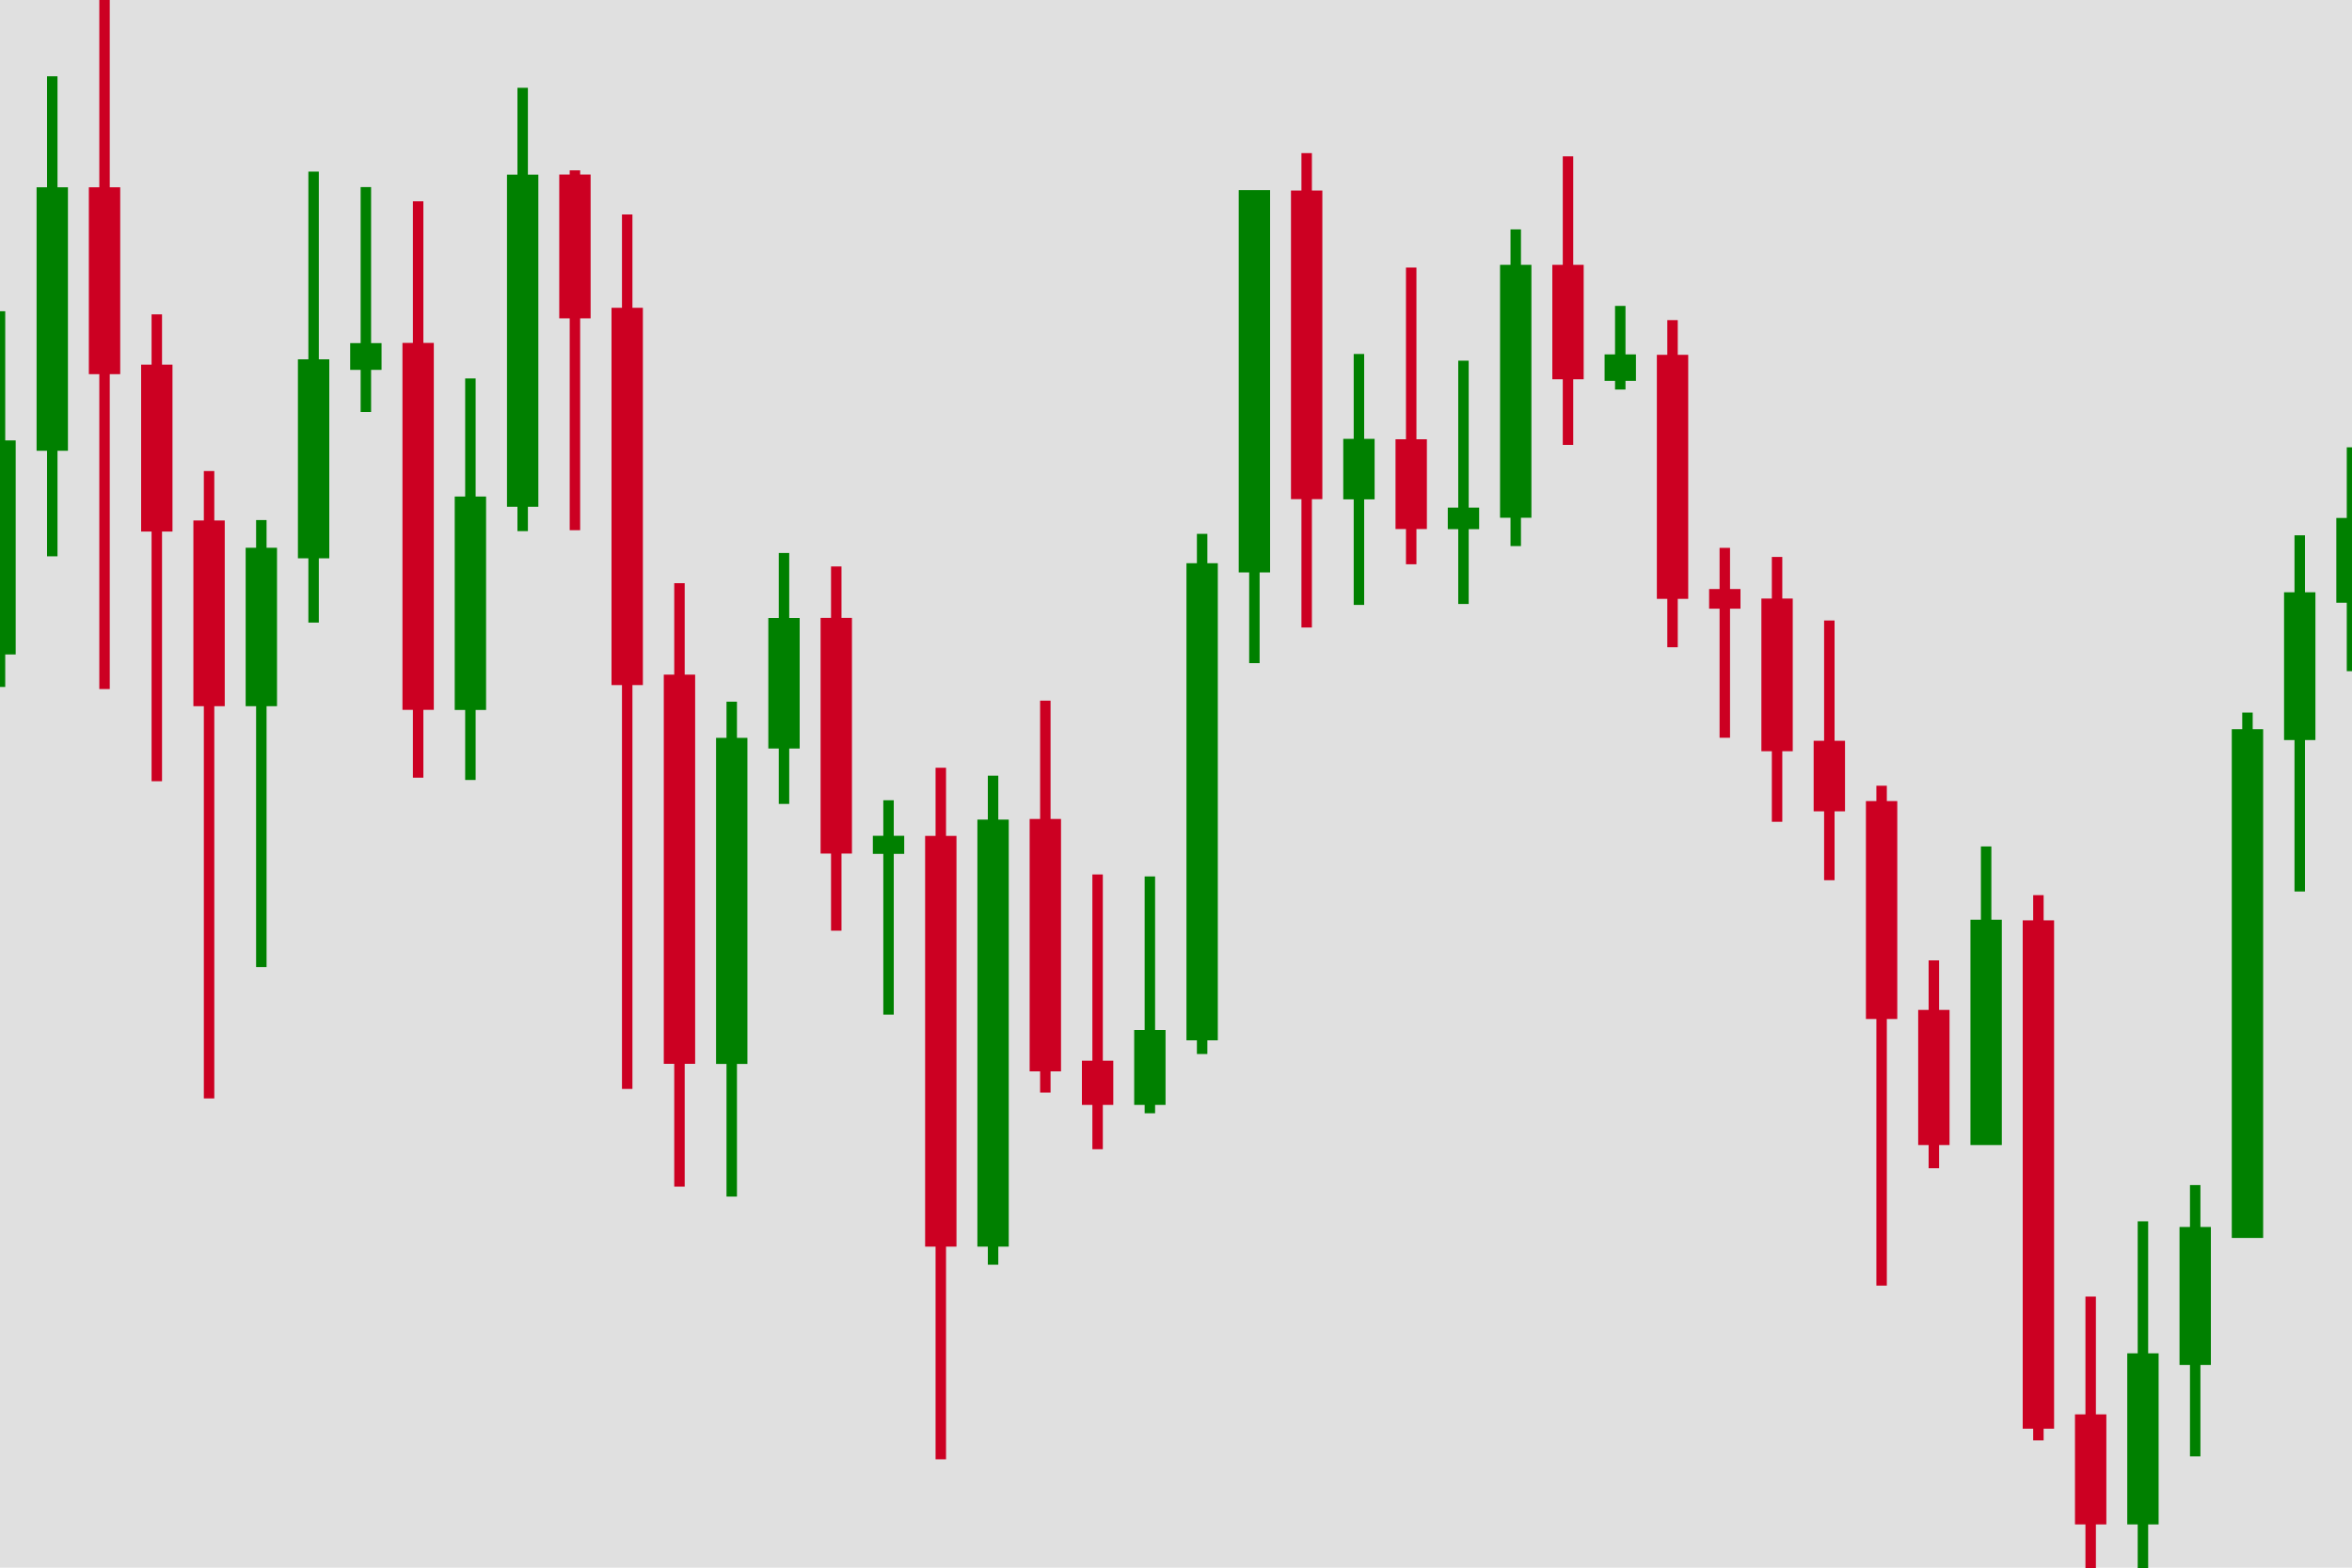
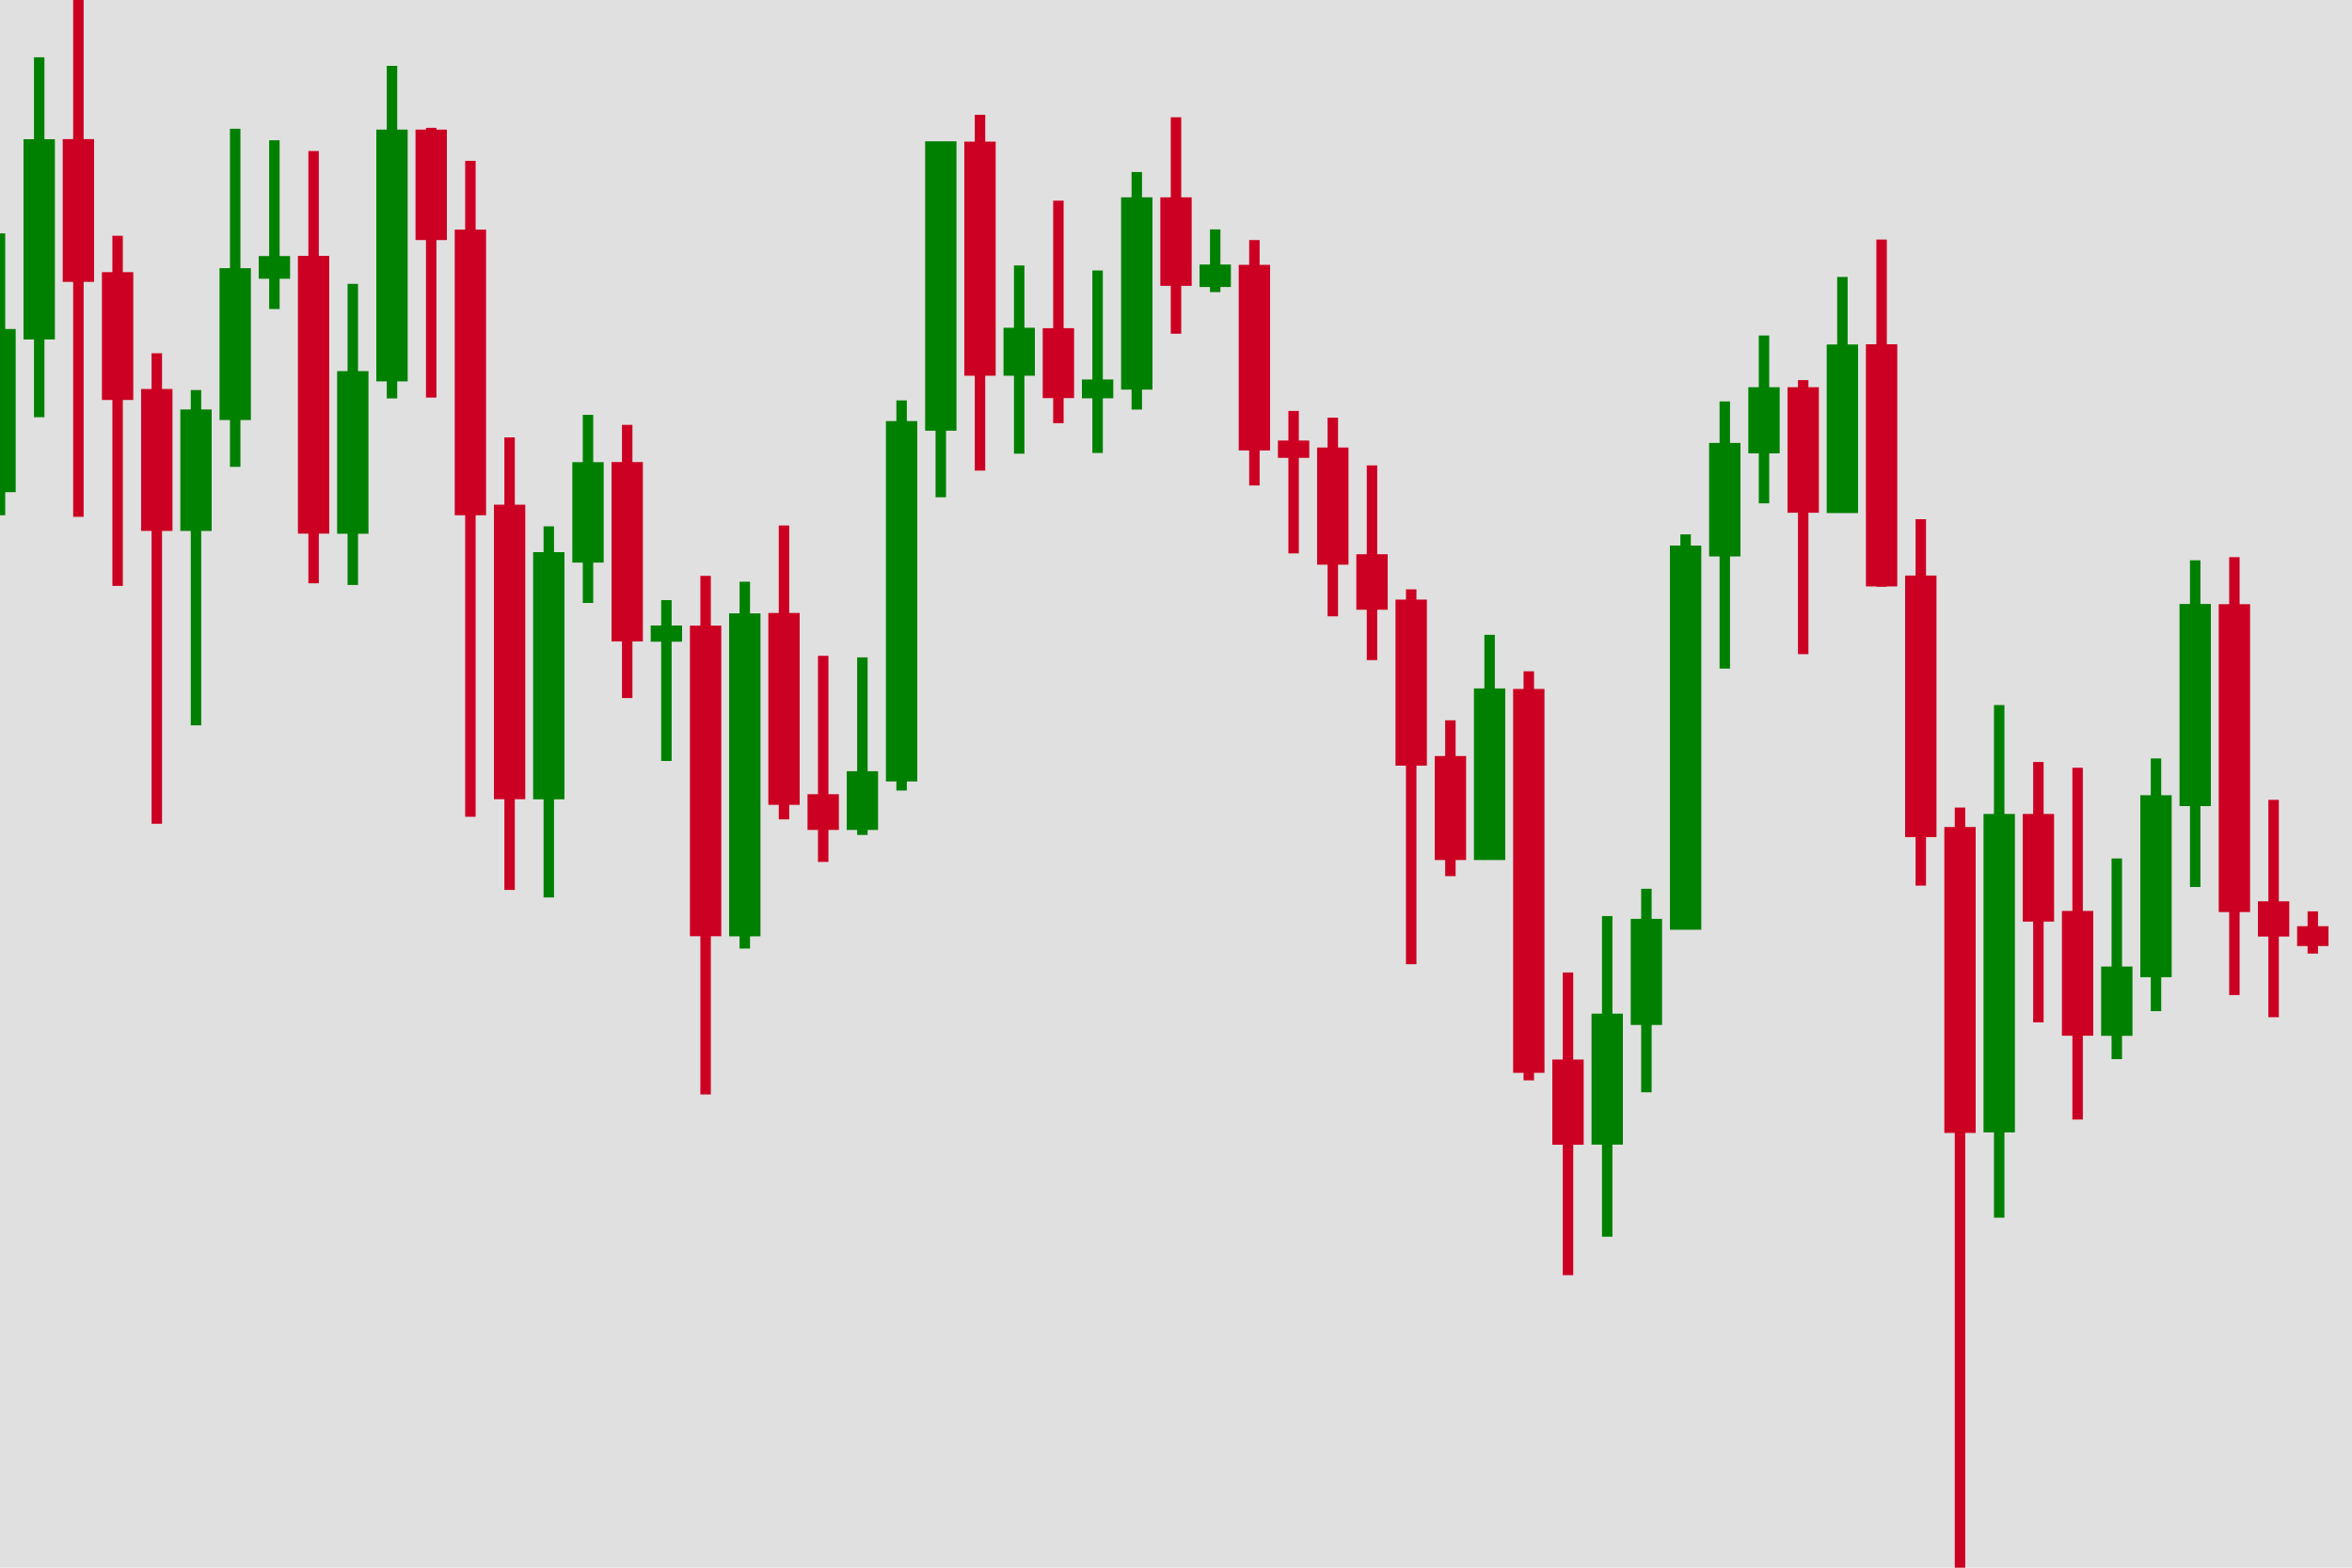
<svg xmlns="http://www.w3.org/2000/svg" baseProfile="full" height="150" version="1.1" width="225">
  <defs />
  <rect width="100%" height="100%" fill="#e0e0e0" />
-   <rect fill="green" height="19.48" stroke="green" width="2" x="-1.0" y="42.64" />
-   <line stroke="green" x1="0.0" x2="0.0" y1="29.78" y2="65.73" />
-   <rect fill="green" height="24.21" stroke="green" width="2" x="4.0" y="18.42" />
-   <line stroke="green" x1="5.0" x2="5.0" y1="7.3" y2="53.23" />
-   <rect fill="#cc0022" height="16.88" stroke="#cc0022" width="2" x="9.0" y="18.42" />
-   <line stroke="#cc0022" x1="10.0" x2="10.0" y1="0.0" y2="65.93" />
-   <rect fill="#cc0022" height="14.97" stroke="#cc0022" width="2" x="14.0" y="35.39" />
-   <line stroke="#cc0022" x1="15.0" x2="15.0" y1="30.08" y2="74.75" />
-   <rect fill="#cc0022" height="16.77" stroke="#cc0022" width="2" x="19.0" y="50.3" />
-   <line stroke="#cc0022" x1="20.0" x2="20.0" y1="45.07" y2="105.1" />
-   <rect fill="green" height="14.16" stroke="green" width="2" x="24.0" y="52.91" />
-   <line stroke="green" x1="25.0" x2="25.0" y1="49.76" y2="92.53" />
-   <rect fill="green" height="18.04" stroke="green" width="2" x="29.0" y="34.88" />
-   <line stroke="green" x1="30.0" x2="30.0" y1="16.42" y2="59.57" />
-   <rect fill="green" height="1.56" stroke="green" width="2" x="34.0" y="33.33" />
-   <line stroke="green" x1="35.0" x2="35.0" y1="17.9" y2="39.42" />
-   <rect fill="#cc0022" height="34.11" stroke="#cc0022" width="2" x="39.0" y="33.31" />
-   <line stroke="#cc0022" x1="40.0" x2="40.0" y1="19.26" y2="74.41" />
-   <rect fill="green" height="19.42" stroke="green" width="2" x="44.0" y="48.01" />
-   <line stroke="green" x1="45.0" x2="45.0" y1="36.21" y2="74.63" />
-   <rect fill="green" height="30.78" stroke="green" width="2" x="49.0" y="17.21" />
-   <line stroke="green" x1="50.0" x2="50.0" y1="8.4" y2="50.82" />
-   <rect fill="#cc0022" height="12.76" stroke="#cc0022" width="2" x="54.0" y="17.2" />
-   <line stroke="#cc0022" x1="55.0" x2="55.0" y1="16.3" y2="50.73" />
-   <rect fill="#cc0022" height="35.1" stroke="#cc0022" width="2" x="59.0" y="29.95" />
-   <line stroke="#cc0022" x1="60.0" x2="60.0" y1="20.52" y2="104.19" />
-   <rect fill="#cc0022" height="36.24" stroke="#cc0022" width="2" x="64.0" y="65.05" />
-   <line stroke="#cc0022" x1="65.0" x2="65.0" y1="55.8" y2="113.54" />
-   <rect fill="green" height="30.2" stroke="green" width="2" x="69.0" y="71.1" />
-   <line stroke="green" x1="70.0" x2="70.0" y1="67.14" y2="114.49" />
-   <rect fill="green" height="11.49" stroke="green" width="2" x="74.0" y="59.63" />
-   <line stroke="green" x1="75.0" x2="75.0" y1="52.91" y2="76.92" />
-   <rect fill="#cc0022" height="21.55" stroke="#cc0022" width="2" x="79.0" y="59.62" />
-   <line stroke="#cc0022" x1="80.0" x2="80.0" y1="54.2" y2="89.05" />
-   <rect fill="green" height="0.73" stroke="green" width="2" x="84.0" y="80.47" />
-   <line stroke="green" x1="85.0" x2="85.0" y1="76.57" y2="97.08" />
-   <rect fill="#cc0022" height="38.3" stroke="#cc0022" width="2" x="89.0" y="80.48" />
-   <line stroke="#cc0022" x1="90.0" x2="90.0" y1="73.46" y2="139.63" />
-   <rect fill="green" height="39.86" stroke="green" width="2" x="94.0" y="78.92" />
-   <line stroke="green" x1="95.0" x2="95.0" y1="74.22" y2="121.01" />
-   <rect fill="#cc0022" height="23.15" stroke="#cc0022" width="2" x="99.0" y="78.86" />
-   <line stroke="#cc0022" x1="100.0" x2="100.0" y1="67.04" y2="104.54" />
-   <rect fill="#cc0022" height="3.23" stroke="#cc0022" width="2" x="104.0" y="101.99" />
-   <line stroke="#cc0022" x1="105.0" x2="105.0" y1="83.67" y2="109.96" />
-   <rect fill="green" height="6.17" stroke="green" width="2" x="109.0" y="99.05" />
-   <line stroke="green" x1="110.0" x2="110.0" y1="83.86" y2="106.52" />
-   <rect fill="green" height="44.65" stroke="green" width="2" x="114.0" y="54.39" />
-   <line stroke="green" x1="115.0" x2="115.0" y1="51.08" y2="100.85" />
-   <rect fill="green" height="35.58" stroke="green" width="2" x="119.0" y="18.69" />
-   <line stroke="green" x1="120.0" x2="120.0" y1="18.41" y2="63.45" />
-   <rect fill="#cc0022" height="28.53" stroke="#cc0022" width="2" x="124.0" y="18.73" />
-   <line stroke="#cc0022" x1="125.0" x2="125.0" y1="14.65" y2="60.04" />
-   <rect fill="green" height="4.79" stroke="green" width="2" x="129.0" y="42.49" />
-   <line stroke="green" x1="130.0" x2="130.0" y1="33.87" y2="57.88" />
-   <rect fill="#cc0022" height="7.59" stroke="#cc0022" width="2" x="134.0" y="42.53" />
-   <line stroke="#cc0022" x1="135.0" x2="135.0" y1="25.6" y2="53.99" />
-   <rect fill="green" height="1.06" stroke="green" width="2" x="139.0" y="49.07" />
-   <line stroke="green" x1="140.0" x2="140.0" y1="34.51" y2="57.79" />
-   <rect fill="green" height="23.2" stroke="green" width="2" x="144.0" y="25.84" />
-   <line stroke="green" x1="145.0" x2="145.0" y1="21.95" y2="52.25" />
-   <rect fill="#cc0022" height="9.95" stroke="#cc0022" width="2" x="149.0" y="25.84" />
-   <line stroke="#cc0022" x1="150.0" x2="150.0" y1="14.96" y2="42.57" />
-   <rect fill="green" height="1.53" stroke="green" width="2" x="154.0" y="34.41" />
-   <line stroke="green" x1="155.0" x2="155.0" y1="29.27" y2="37.27" />
-   <rect fill="#cc0022" height="22.35" stroke="#cc0022" width="2" x="159.0" y="34.45" />
-   <line stroke="#cc0022" x1="160.0" x2="160.0" y1="30.63" y2="61.93" />
-   <rect fill="#cc0022" height="0.88" stroke="#cc0022" width="2" x="164.0" y="56.86" />
-   <line stroke="#cc0022" x1="165.0" x2="165.0" y1="52.42" y2="70.59" />
-   <rect fill="#cc0022" height="13.61" stroke="#cc0022" width="2" x="169.0" y="57.77" />
-   <line stroke="#cc0022" x1="170.0" x2="170.0" y1="53.29" y2="78.63" />
-   <rect fill="#cc0022" height="5.75" stroke="#cc0022" width="2" x="174.0" y="71.38" />
-   <line stroke="#cc0022" x1="175.0" x2="175.0" y1="59.37" y2="84.22" />
-   <rect fill="#cc0022" height="19.85" stroke="#cc0022" width="2" x="179.0" y="77.15" />
-   <line stroke="#cc0022" x1="180.0" x2="180.0" y1="75.18" y2="123.01" />
-   <rect fill="#cc0022" height="11.93" stroke="#cc0022" width="2" x="184.0" y="97.13" />
-   <line stroke="#cc0022" x1="185.0" x2="185.0" y1="91.89" y2="111.78" />
-   <rect fill="green" height="20.56" stroke="green" width="2" x="189.0" y="88.5" />
-   <line stroke="green" x1="190.0" x2="190.0" y1="80.99" y2="109.21" />
-   <rect fill="#cc0022" height="47.64" stroke="#cc0022" width="2" x="194.0" y="88.56" />
-   <line stroke="#cc0022" x1="195.0" x2="195.0" y1="85.65" y2="137.82" />
-   <rect fill="#cc0022" height="9.53" stroke="#cc0022" width="2" x="199.0" y="135.83" />
-   <line stroke="#cc0022" x1="200.0" x2="200.0" y1="124.06" y2="162.68" />
-   <rect fill="green" height="15.37" stroke="green" width="2" x="204.0" y="129.99" />
-   <line stroke="green" x1="205.0" x2="205.0" y1="116.86" y2="157.77" />
-   <rect fill="green" height="12.2" stroke="green" width="2" x="209.0" y="117.9" />
-   <line stroke="green" x1="210.0" x2="210.0" y1="113.39" y2="139.35" />
-   <rect fill="green" height="47.68" stroke="green" width="2" x="214.0" y="70.27" />
-   <line stroke="green" x1="215.0" x2="215.0" y1="68.18" y2="117.95" />
-   <rect fill="green" height="13.14" stroke="green" width="2" x="219.0" y="57.17" />
-   <line stroke="green" x1="220.0" x2="220.0" y1="51.22" y2="85.3" />
-   <rect fill="green" height="7.11" stroke="green" width="2" x="224.0" y="50.06" />
-   <line stroke="green" x1="225.0" x2="225.0" y1="42.8" y2="64.22" />
-   <rect fill="#cc0022" height="14.68" stroke="#cc0022" width="2" x="229.0" y="50.07" />
-   <line stroke="#cc0022" x1="230.0" x2="230.0" y1="48.49" y2="83.45" />
-   <rect fill="green" height="20.17" stroke="green" width="2" x="234.0" y="44.62" />
-   <line stroke="green" x1="235.0" x2="235.0" y1="35.34" y2="65.02" />
-   <rect fill="#cc0022" height="29.56" stroke="#cc0022" width="2" x="239.0" y="44.59" />
-   <line stroke="#cc0022" x1="240.0" x2="240.0" y1="30.55" y2="74.86" />
-   <rect fill="#cc0022" height="32.04" stroke="#cc0022" width="2" x="244.0" y="74.09" />
-   <line stroke="#cc0022" x1="245.0" x2="245.0" y1="66.24" y2="112.99" />
-   <rect fill="#cc0022" height="37.69" stroke="#cc0022" width="2" x="249.0" y="106.17" />
-   <line stroke="#cc0022" x1="250.0" x2="250.0" y1="103.03" y2="200.0" />
-   <rect fill="green" height="39.3" stroke="green" width="2" x="254.0" y="104.51" />
-   <line stroke="green" x1="255.0" x2="255.0" y1="89.95" y2="155.34" />
-   <rect fill="#cc0022" height="12.4" stroke="#cc0022" width="2" x="259.0" y="104.5" />
-   <line stroke="#cc0022" x1="260.0" x2="260.0" y1="97.21" y2="130.43" />
-   <rect fill="#cc0022" height="14.59" stroke="#cc0022" width="2" x="264.0" y="116.89" />
-   <line stroke="#cc0022" x1="265.0" x2="265.0" y1="97.95" y2="142.83" />
-   <rect fill="green" height="7.5" stroke="green" width="2" x="269.0" y="123.97" />
-   <line stroke="green" x1="270.0" x2="270.0" y1="109.52" y2="135.13" />
-   <rect fill="green" height="21.88" stroke="green" width="2" x="274.0" y="102.12" />
-   <line stroke="green" x1="275.0" x2="275.0" y1="96.76" y2="129.0" />
-   <rect fill="green" height="24.45" stroke="green" width="2" x="279.0" y="77.72" />
-   <line stroke="green" x1="280.0" x2="280.0" y1="71.49" y2="113.16" />
-   <rect fill="#cc0022" height="37.94" stroke="#cc0022" width="2" x="284.0" y="77.74" />
-   <line stroke="#cc0022" x1="285.0" x2="285.0" y1="71.08" y2="126.95" />
-   <rect fill="#cc0022" height="3.15" stroke="#cc0022" width="2" x="289.0" y="115.65" />
-   <line stroke="#cc0022" x1="290.0" x2="290.0" y1="102.04" y2="129.78" />
-   <rect fill="#cc0022" height="1.2" stroke="#cc0022" width="2" x="294.0" y="118.82" />
-   <line stroke="#cc0022" x1="295.0" x2="295.0" y1="116.27" y2="121.66" />
+   <rect fill="green" height="14.61" stroke="green" width="2" x="-1.0" y="31.98" />
+   <line stroke="green" x1="0.0" x2="0.0" y1="22.33" y2="49.3" />
+   <rect fill="green" height="18.16" stroke="green" width="2" x="2.75" y="13.82" />
+   <line stroke="green" x1="3.75" x2="3.75" y1="5.48" y2="39.92" />
+   <rect fill="#cc0022" height="12.66" stroke="#cc0022" width="2" x="6.5" y="13.81" />
+   <line stroke="#cc0022" x1="7.5" x2="7.5" y1="0.0" y2="49.45" />
+   <rect fill="#cc0022" height="11.23" stroke="#cc0022" width="2" x="10.25" y="26.54" />
+   <line stroke="#cc0022" x1="11.25" x2="11.25" y1="22.56" y2="56.06" />
+   <rect fill="#cc0022" height="12.58" stroke="#cc0022" width="2" x="14.0" y="37.72" />
+   <line stroke="#cc0022" x1="15.0" x2="15.0" y1="33.8" y2="78.82" />
+   <rect fill="green" height="10.62" stroke="green" width="2" x="17.75" y="39.68" />
+   <line stroke="green" x1="18.75" x2="18.75" y1="37.32" y2="69.4" />
+   <rect fill="green" height="13.53" stroke="green" width="2" x="21.5" y="26.16" />
+   <line stroke="green" x1="22.5" x2="22.5" y1="12.32" y2="44.67" />
+   <rect fill="green" height="1.17" stroke="green" width="2" x="25.25" y="25.0" />
+   <line stroke="green" x1="26.25" x2="26.25" y1="13.42" y2="29.57" />
+   <rect fill="#cc0022" height="25.58" stroke="#cc0022" width="2" x="29.0" y="24.98" />
+   <line stroke="#cc0022" x1="30.0" x2="30.0" y1="14.45" y2="55.81" />
+   <rect fill="green" height="14.56" stroke="green" width="2" x="32.75" y="36.01" />
+   <line stroke="green" x1="33.75" x2="33.75" y1="27.16" y2="55.97" />
+   <rect fill="green" height="23.09" stroke="green" width="2" x="36.5" y="12.9" />
+   <line stroke="green" x1="37.5" x2="37.5" y1="6.3" y2="38.12" />
+   <rect fill="#cc0022" height="9.57" stroke="#cc0022" width="2" x="40.25" y="12.9" />
+   <line stroke="#cc0022" x1="41.25" x2="41.25" y1="12.23" y2="38.04" />
+   <rect fill="#cc0022" height="26.33" stroke="#cc0022" width="2" x="44.0" y="22.47" />
+   <line stroke="#cc0022" x1="45.0" x2="45.0" y1="15.39" y2="78.15" />
+   <rect fill="#cc0022" height="27.18" stroke="#cc0022" width="2" x="47.75" y="48.79" />
+   <line stroke="#cc0022" x1="48.75" x2="48.75" y1="41.85" y2="85.15" />
+   <rect fill="green" height="22.65" stroke="green" width="2" x="51.5" y="53.33" />
+   <line stroke="green" x1="52.5" x2="52.5" y1="50.36" y2="85.87" />
+   <rect fill="green" height="8.61" stroke="green" width="2" x="55.25" y="44.72" />
+   <line stroke="green" x1="56.25" x2="56.25" y1="39.69" y2="57.69" />
+   <rect fill="#cc0022" height="16.16" stroke="#cc0022" width="2" x="59.0" y="44.71" />
+   <line stroke="#cc0022" x1="60.0" x2="60.0" y1="40.65" y2="66.79" />
+   <rect fill="green" height="0.55" stroke="green" width="2" x="62.75" y="60.35" />
+   <line stroke="green" x1="63.75" x2="63.75" y1="57.42" y2="72.81" />
+   <rect fill="#cc0022" height="28.72" stroke="#cc0022" width="2" x="66.5" y="60.36" />
+   <line stroke="#cc0022" x1="67.5" x2="67.5" y1="55.1" y2="104.72" />
+   <rect fill="green" height="29.9" stroke="green" width="2" x="70.25" y="59.19" />
+   <line stroke="green" x1="71.25" x2="71.25" y1="55.66" y2="90.76" />
+   <rect fill="#cc0022" height="17.36" stroke="#cc0022" width="2" x="74.0" y="59.15" />
+   <line stroke="#cc0022" x1="75.0" x2="75.0" y1="50.28" y2="78.4" />
+   <rect fill="#cc0022" height="2.42" stroke="#cc0022" width="2" x="77.75" y="76.49" />
+   <line stroke="#cc0022" x1="78.75" x2="78.75" y1="62.75" y2="82.47" />
+   <rect fill="green" height="4.62" stroke="green" width="2" x="81.5" y="74.29" />
+   <line stroke="green" x1="82.5" x2="82.5" y1="62.9" y2="79.89" />
+   <rect fill="green" height="33.48" stroke="green" width="2" x="85.25" y="40.79" />
+   <line stroke="green" x1="86.25" x2="86.25" y1="38.31" y2="75.64" />
+   <rect fill="green" height="26.69" stroke="green" width="2" x="89.0" y="14.02" />
+   <line stroke="green" x1="90.0" x2="90.0" y1="13.8" y2="47.58" />
+   <rect fill="#cc0022" height="21.4" stroke="#cc0022" width="2" x="92.75" y="14.05" />
+   <line stroke="#cc0022" x1="93.75" x2="93.75" y1="10.98" y2="45.03" />
+   <rect fill="green" height="3.59" stroke="green" width="2" x="96.5" y="31.86" />
+   <line stroke="green" x1="97.5" x2="97.5" y1="25.4" y2="43.41" />
+   <rect fill="#cc0022" height="5.69" stroke="#cc0022" width="2" x="100.25" y="31.9" />
+   <line stroke="#cc0022" x1="101.25" x2="101.25" y1="19.2" y2="40.49" />
+   <rect fill="green" height="0.8" stroke="green" width="2" x="104.0" y="36.81" />
+   <line stroke="green" x1="105.0" x2="105.0" y1="25.88" y2="43.34" />
+   <rect fill="green" height="17.4" stroke="green" width="2" x="107.75" y="19.38" />
+   <line stroke="green" x1="108.75" x2="108.75" y1="16.46" y2="39.19" />
+   <rect fill="#cc0022" height="7.47" stroke="#cc0022" width="2" x="111.5" y="19.38" />
+   <line stroke="#cc0022" x1="112.5" x2="112.5" y1="11.22" y2="31.93" />
+   <rect fill="green" height="1.15" stroke="green" width="2" x="115.25" y="25.81" />
+   <line stroke="green" x1="116.25" x2="116.25" y1="21.95" y2="27.95" />
+   <rect fill="#cc0022" height="16.76" stroke="#cc0022" width="2" x="119.0" y="25.84" />
+   <line stroke="#cc0022" x1="120.0" x2="120.0" y1="22.97" y2="46.45" />
+   <rect fill="#cc0022" height="0.66" stroke="#cc0022" width="2" x="122.75" y="42.65" />
+   <line stroke="#cc0022" x1="123.75" x2="123.75" y1="39.32" y2="52.95" />
+   <rect fill="#cc0022" height="10.21" stroke="#cc0022" width="2" x="126.5" y="43.32" />
+   <line stroke="#cc0022" x1="127.5" x2="127.5" y1="39.96" y2="58.97" />
+   <rect fill="#cc0022" height="4.31" stroke="#cc0022" width="2" x="130.25" y="53.53" />
+   <line stroke="#cc0022" x1="131.25" x2="131.25" y1="44.53" y2="63.16" />
+   <rect fill="#cc0022" height="14.89" stroke="#cc0022" width="2" x="134.0" y="57.87" />
+   <line stroke="#cc0022" x1="135.0" x2="135.0" y1="56.39" y2="92.26" />
+   <rect fill="#cc0022" height="8.95" stroke="#cc0022" width="2" x="137.75" y="72.84" />
+   <line stroke="#cc0022" x1="138.75" x2="138.75" y1="68.92" y2="83.83" />
+   <rect fill="green" height="15.42" stroke="green" width="2" x="141.5" y="66.37" />
+   <line stroke="green" x1="142.5" x2="142.5" y1="60.74" y2="81.91" />
+   <rect fill="#cc0022" height="35.73" stroke="#cc0022" width="2" x="145.25" y="66.42" />
+   <line stroke="#cc0022" x1="146.25" x2="146.25" y1="64.23" y2="103.37" />
+   <rect fill="#cc0022" height="7.15" stroke="#cc0022" width="2" x="149.0" y="101.88" />
+   <line stroke="#cc0022" x1="150.0" x2="150.0" y1="93.05" y2="122.01" />
+   <rect fill="green" height="11.53" stroke="green" width="2" x="152.75" y="97.49" />
+   <line stroke="green" x1="153.75" x2="153.75" y1="87.65" y2="118.33" />
+   <rect fill="green" height="9.15" stroke="green" width="2" x="156.5" y="88.42" />
+   <line stroke="green" x1="157.5" x2="157.5" y1="85.04" y2="104.51" />
+   <rect fill="green" height="35.76" stroke="green" width="2" x="160.25" y="52.7" />
+   <line stroke="green" x1="161.25" x2="161.25" y1="51.13" y2="88.46" />
+   <rect fill="green" height="9.86" stroke="green" width="2" x="164.0" y="42.88" />
+   <line stroke="green" x1="165.0" x2="165.0" y1="38.41" y2="63.97" />
+   <rect fill="green" height="5.33" stroke="green" width="2" x="167.75" y="37.55" />
+   <line stroke="green" x1="168.75" x2="168.75" y1="32.1" y2="48.16" />
+   <rect fill="#cc0022" height="11.01" stroke="#cc0022" width="2" x="171.5" y="37.55" />
+   <line stroke="#cc0022" x1="172.5" x2="172.5" y1="36.37" y2="62.59" />
+   <rect fill="green" height="15.13" stroke="green" width="2" x="175.25" y="33.46" />
+   <line stroke="green" x1="176.25" x2="176.25" y1="26.5" y2="48.76" />
+   <rect fill="#cc0022" height="22.17" stroke="#cc0022" width="2" x="179.0" y="33.44" />
+   <line stroke="#cc0022" x1="180.0" x2="180.0" y1="22.92" y2="56.14" />
+   <rect fill="#cc0022" height="24.03" stroke="#cc0022" width="2" x="182.75" y="55.57" />
+   <line stroke="#cc0022" x1="183.75" x2="183.75" y1="49.68" y2="84.74" />
+   <rect fill="#cc0022" height="28.27" stroke="#cc0022" width="2" x="186.5" y="79.63" />
+   <line stroke="#cc0022" x1="187.5" x2="187.5" y1="77.27" y2="150.0" />
+   <rect fill="green" height="29.47" stroke="green" width="2" x="190.25" y="78.38" />
+   <line stroke="green" x1="191.25" x2="191.25" y1="67.46" y2="116.51" />
+   <rect fill="#cc0022" height="9.3" stroke="#cc0022" width="2" x="194.0" y="78.38" />
+   <line stroke="#cc0022" x1="195.0" x2="195.0" y1="72.91" y2="97.82" />
+   <rect fill="#cc0022" height="10.94" stroke="#cc0022" width="2" x="197.75" y="87.66" />
+   <line stroke="#cc0022" x1="198.75" x2="198.75" y1="73.46" y2="107.12" />
+   <rect fill="green" height="5.63" stroke="green" width="2" x="201.5" y="92.98" />
+   <line stroke="green" x1="202.5" x2="202.5" y1="82.14" y2="101.34" />
+   <rect fill="green" height="16.41" stroke="green" width="2" x="205.25" y="76.59" />
+   <line stroke="green" x1="206.25" x2="206.25" y1="72.57" y2="96.75" />
+   <rect fill="green" height="18.34" stroke="green" width="2" x="209.0" y="58.29" />
+   <line stroke="green" x1="210.0" x2="210.0" y1="53.61" y2="84.87" />
+   <rect fill="#cc0022" height="28.46" stroke="#cc0022" width="2" x="212.75" y="58.31" />
+   <line stroke="#cc0022" x1="213.75" x2="213.75" y1="53.31" y2="95.21" />
+   <rect fill="#cc0022" height="2.37" stroke="#cc0022" width="2" x="216.5" y="86.74" />
+   <line stroke="#cc0022" x1="217.5" x2="217.5" y1="76.53" y2="97.33" />
+   <rect fill="#cc0022" height="0.9" stroke="#cc0022" width="2" x="220.25" y="89.12" />
+   <line stroke="#cc0022" x1="221.25" x2="221.25" y1="87.2" y2="91.24" />
</svg>
